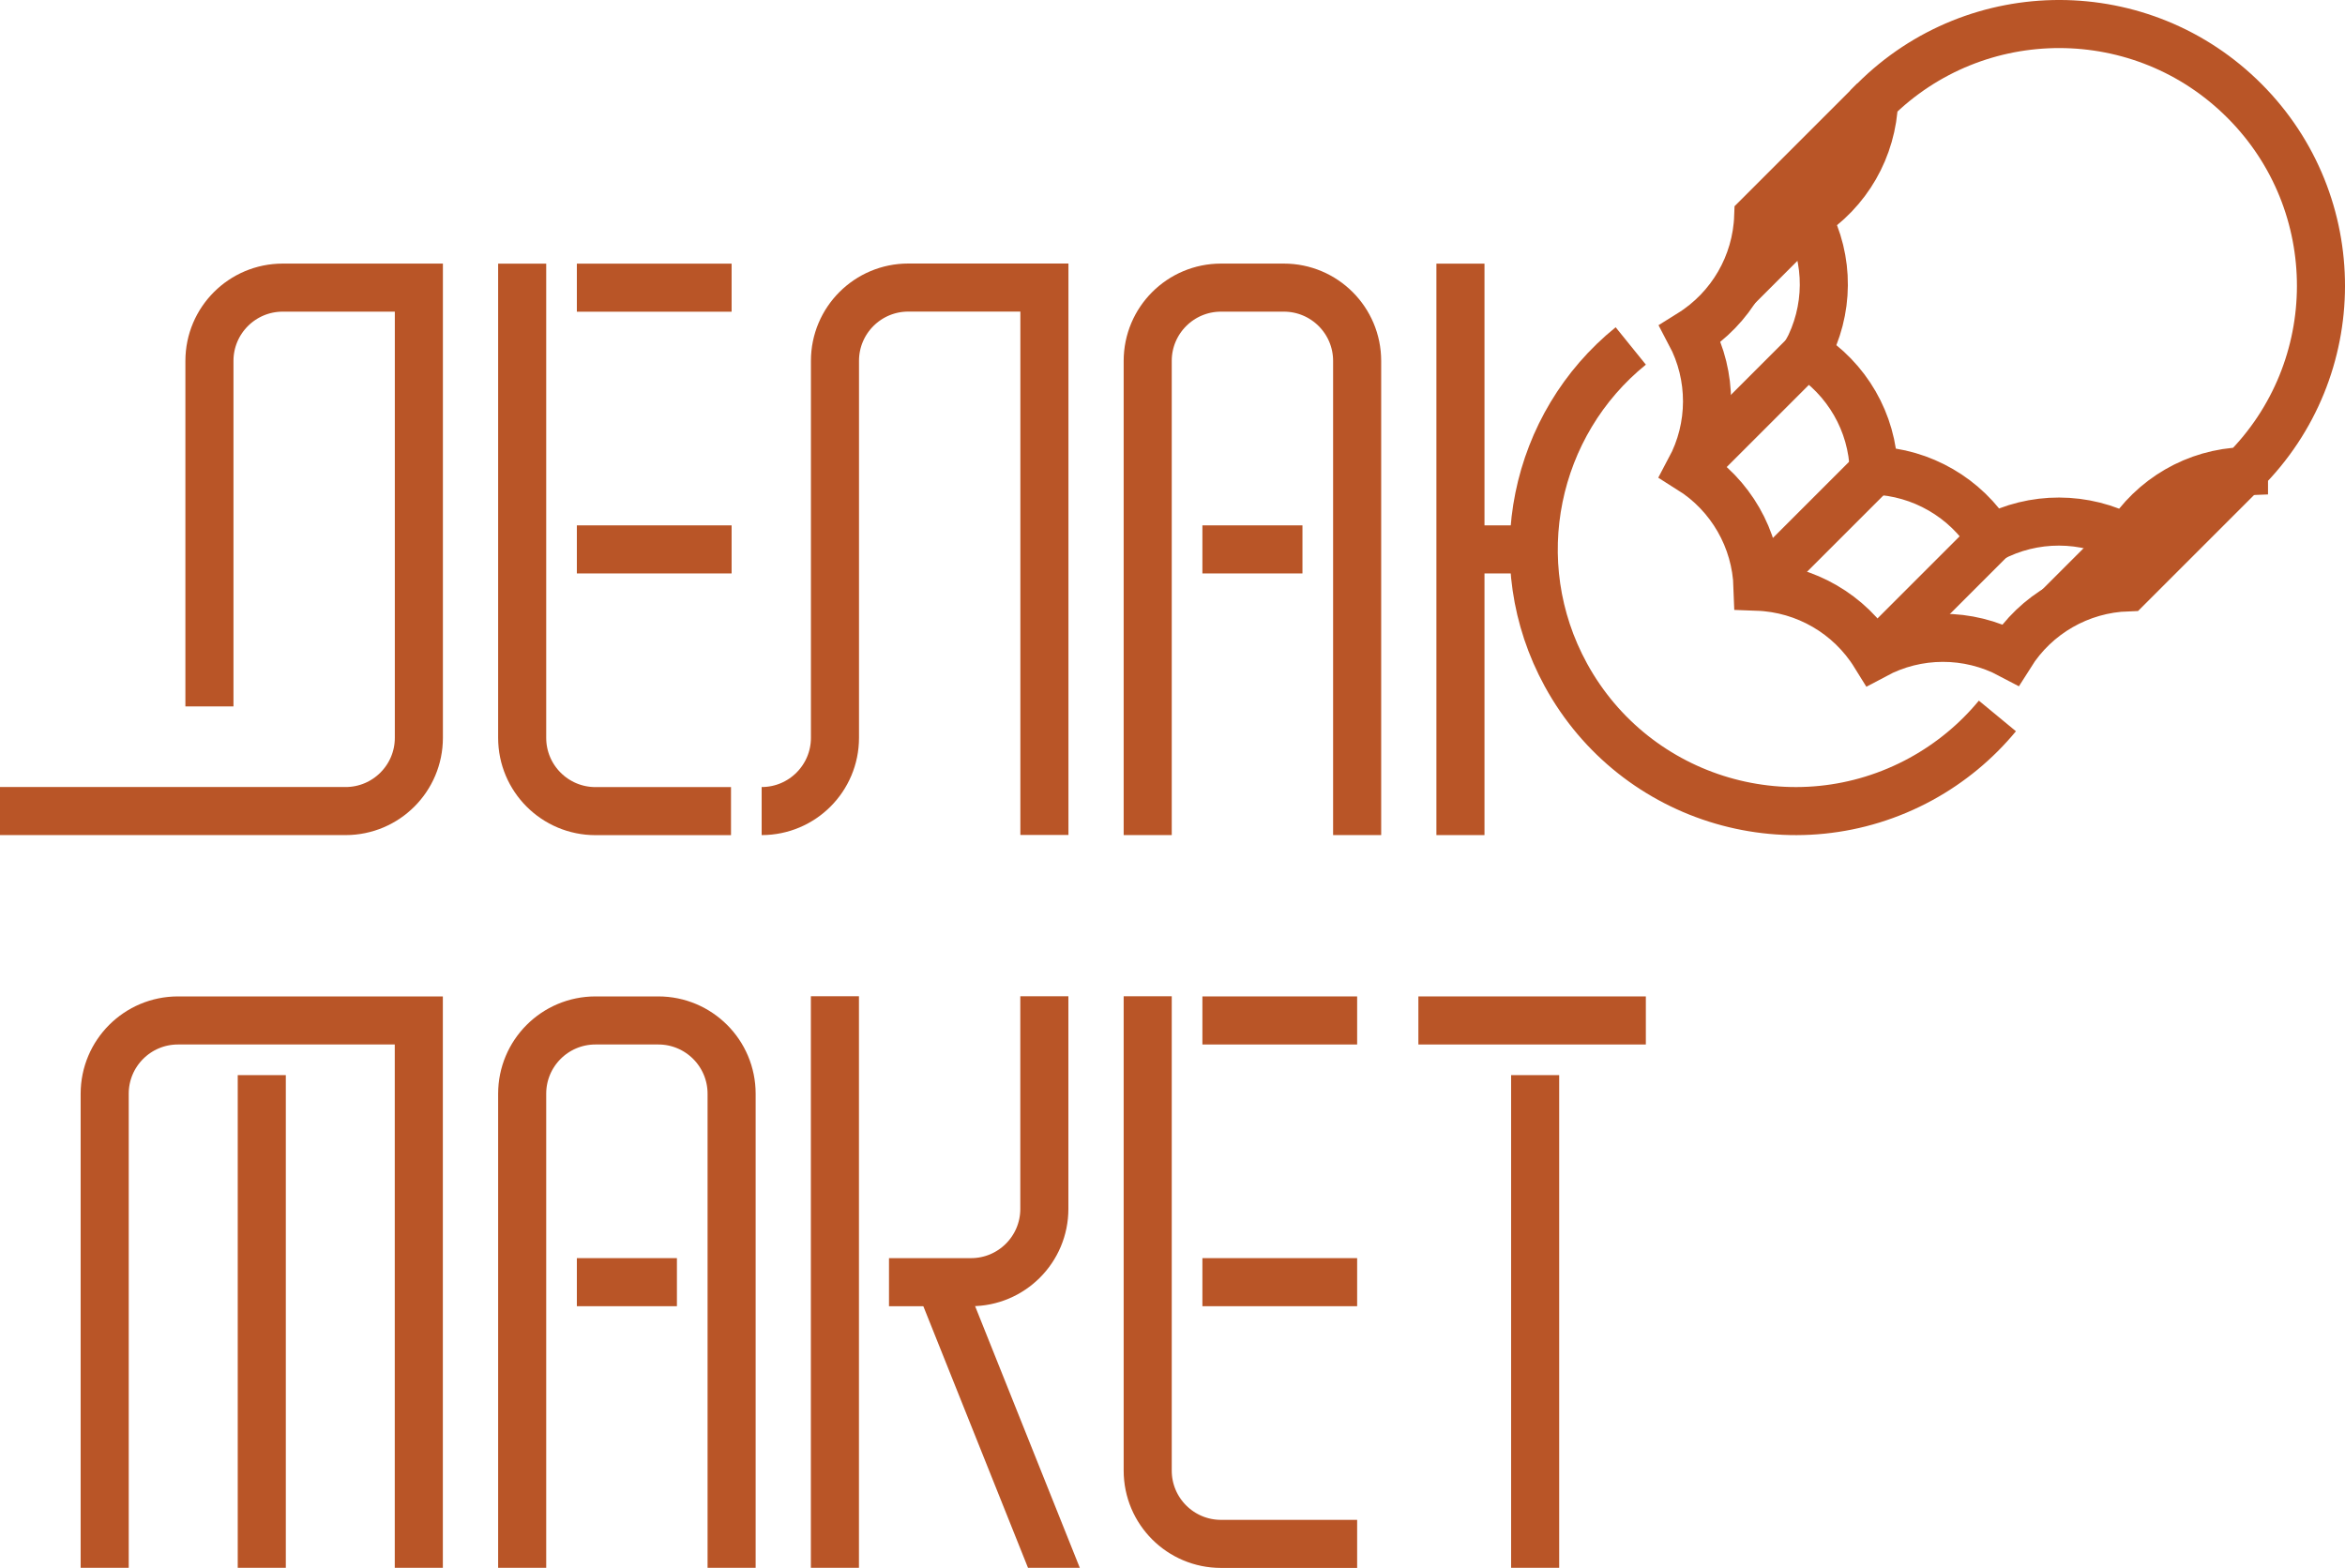
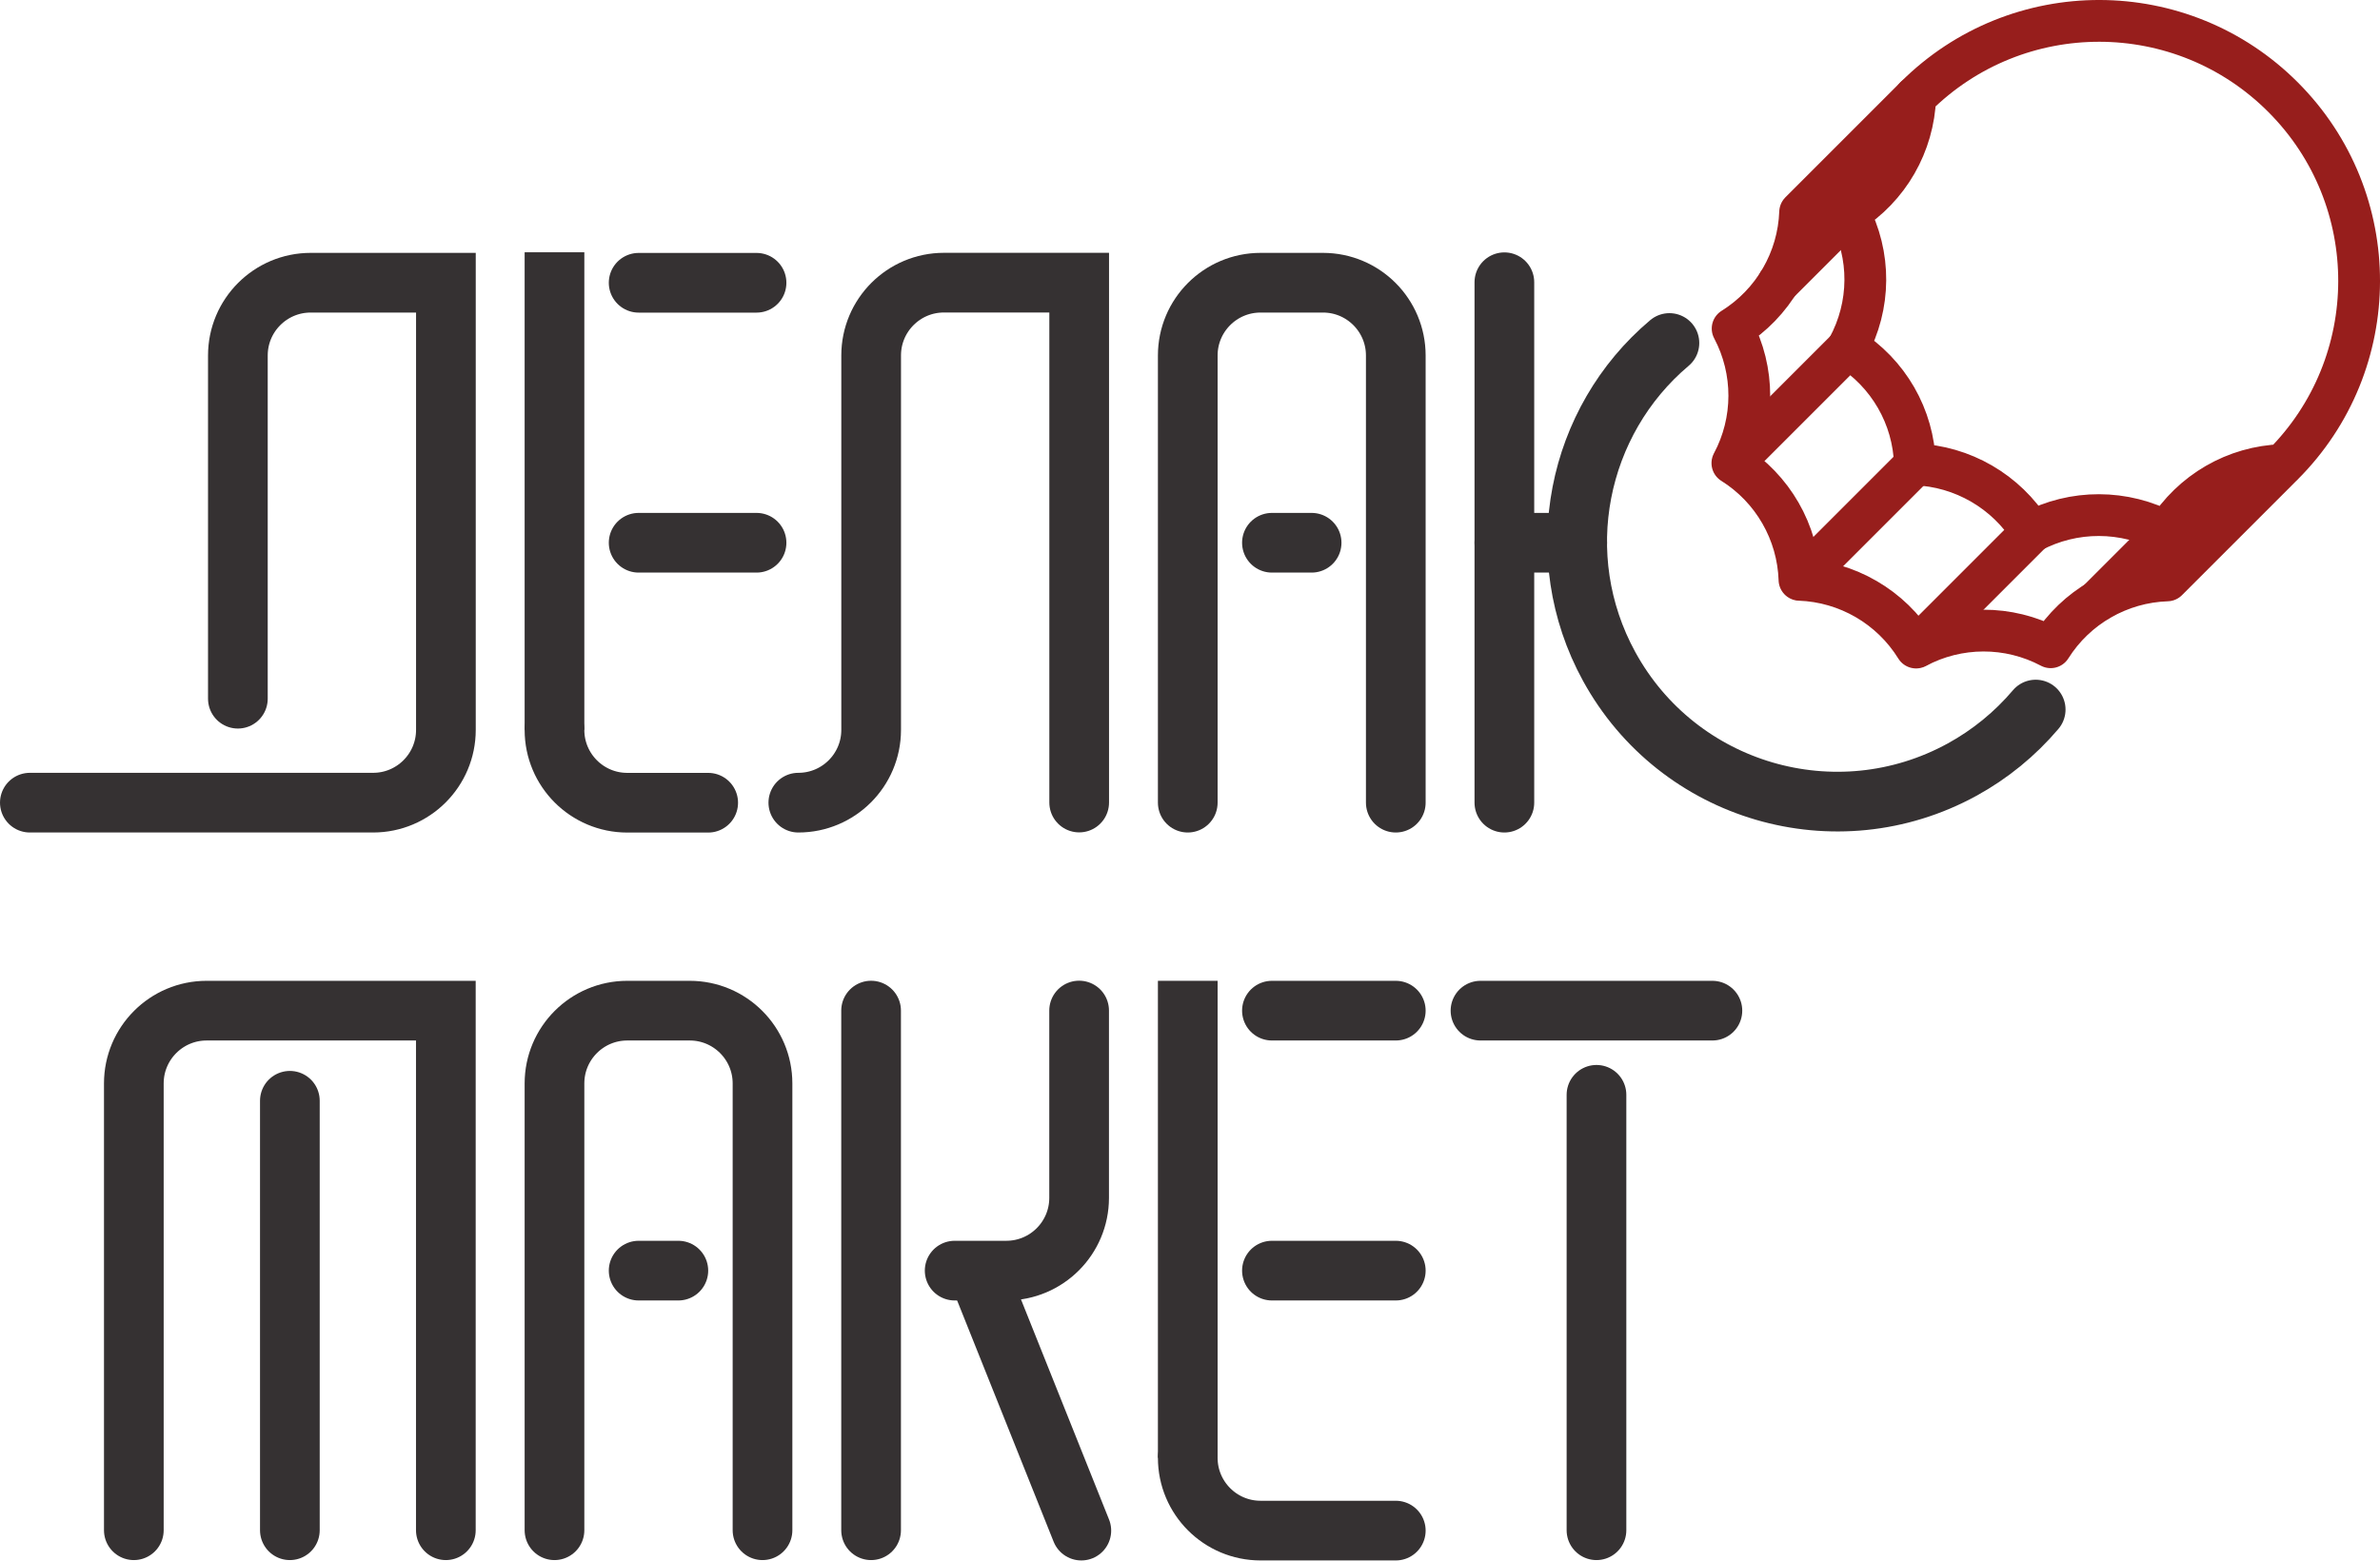
- <svg xmlns="http://www.w3.org/2000/svg" id="Layer_2" viewBox="0 0 390.21 260.96">
+ <svg xmlns="http://www.w3.org/2000/svg" viewBox="0 0 398.71 261.46">
  <defs>
    <style>
-       .cls-1 {
-         fill: #b95527;
+       .cls-1, .cls-2 {
+         stroke-linecap: round;
+       }
+ 
+       .cls-1, .cls-2, .cls-3 {
+         fill: none;
+       }
+ 
+       .cls-1, .cls-3 {
+         stroke: #353132;
+         stroke-miterlimit: 10;
+         stroke-width: 10px;
      }

      .cls-2 {
-         fill: none;
-         stroke: #b95527;
-         stroke-miterlimit: 10;
-         stroke-width: 8px;
+         stroke: #971e1c;
+         stroke-linejoin: round;
+         stroke-width: 7px;
      }
    </style>
  </defs>
-   <g id="ARC">
-     <path class="cls-2" d="M34.85,117.57v-57.5c0-6.74,5.46-12.2,12.2-12.2h22.65v74.92c0,6.74-5.46,12.2-12.2,12.2H0" />
+   <g id="A-DETL-THIN">
+     <g>
+       <g id="ARC">
+         <path class="cls-2" d="M382.4,77.91c17.04-16.98,17.09-44.56.1-61.6-16.98-17.04-44.56-17.09-61.6-.1-.02.02-.03.03-.05.05-.29,7.94-4.43,15.16-11.15,19.39,3.77,7.11,3.71,15.54-.14,22.61,6.79,4.26,11.01,11.53,11.24,19.55,7.98.29,15.29,4.53,19.51,11.31,7.07-3.77,15.59-3.74,22.65.04,4.24-6.77,11.46-10.98,19.44-11.24Z" />
+       </g>
+       <g id="LINE">
+         <line class="cls-2" x1="351.51" y1="100.6" x2="362.96" y2="89.15" />
+       </g>
+       <g id="LINE-2" data-name="LINE">
+         <line class="cls-2" x1="321.13" y1="108.37" x2="340.35" y2="89.15" />
+       </g>
+       <g id="LINE-3" data-name="LINE">
+         <line class="cls-2" x1="301.61" y1="97.09" x2="320.8" y2="77.9" />
+       </g>
+       <g id="LINE-4" data-name="LINE">
+         <line class="cls-2" x1="290.34" y1="77.56" x2="309.47" y2="58.43" />
+       </g>
+       <g id="ARC-2" data-name="ARC">
+         <path class="cls-2" d="M381.7,78.61l-18.64,18.64c-7.96.26-15.28,4.46-19.52,11.2-7.06-3.74-15.51-3.72-22.55.05-4.21-6.8-11.54-11.06-19.53-11.35-.26-7.98-4.48-15.31-11.24-19.55,3.76-7.04,3.78-15.49.04-22.55,6.78-4.22,11.02-11.53,11.31-19.51l19.29-19.29" />
+       </g>
+       <g id="LINE-5" data-name="LINE">
+         <line class="cls-2" x1="297.9" y1="47.45" x2="309.7" y2="35.65" />
+       </g>
+     </g>
  </g>
-   <g id="ARC-2" data-name="ARC">
-     <path class="cls-2" d="M86.89,43.88v78.92c0,6.74,5.46,12.2,12.2,12.2h22.55" />
-   </g>
-   <g id="LINE">
-     <line class="cls-2" x1="95.99" y1="47.88" x2="121.74" y2="47.88" />
-   </g>
-   <g id="LINE-2" data-name="LINE">
-     <line class="cls-2" x1="95.99" y1="91.44" x2="121.74" y2="91.44" />
-   </g>
-   <g id="ARC-3" data-name="ARC">
-     <path class="cls-2" d="M126.74,134.99c6.74,0,12.2-5.46,12.2-12.2v-62.73c0-6.74,5.46-12.2,12.2-12.2h22.65v91.11" />
-   </g>
-   <g id="ARC-4" data-name="ARC">
-     <path class="cls-2" d="M225.83,138.99V60.07c0-6.74-5.46-12.2-12.2-12.2h-10.45c-6.74,0-12.2,5.46-12.2,12.2v78.92" />
-   </g>
-   <g id="LINE-3" data-name="LINE">
-     <line class="cls-2" x1="243.02" y1="138.99" x2="243.02" y2="43.88" />
-   </g>
-   <g id="LINE-4" data-name="LINE">
-     <line class="cls-2" x1="243.02" y1="91.44" x2="255.22" y2="91.44" />
-   </g>
-   <g id="LINE-5" data-name="LINE">
-     <line class="cls-2" x1="200.08" y1="91.44" x2="216.73" y2="91.44" />
-   </g>
-   <g id="ARC-5" data-name="ARC">
-     <path class="cls-2" d="M69.69,260.94v-91.1H29.62c-6.74,0-12.2,5.46-12.2,12.2v78.9" />
-   </g>
-   <g id="LINE-6" data-name="LINE">
-     <line class="cls-2" x1="43.56" y1="260.94" x2="43.56" y2="178.94" />
-   </g>
-   <g id="ARC-6" data-name="ARC">
-     <path class="cls-2" d="M86.89,260.94v-78.9c0-6.74,5.46-12.2,12.2-12.2h10.45c6.74,0,12.2,5.46,12.2,12.2v78.9" />
-   </g>
-   <g id="LINE-7" data-name="LINE">
-     <line class="cls-2" x1="95.99" y1="213.4" x2="112.64" y2="213.4" />
-   </g>
-   <g id="LINE-8" data-name="LINE">
-     <line class="cls-2" x1="138.93" y1="260.94" x2="138.93" y2="165.81" />
-   </g>
-   <g id="ARC-7" data-name="ARC">
-     <path class="cls-2" d="M147.93,213.4h13.65c6.74,0,12.2-5.46,12.2-12.2v-35.39" />
-   </g>
-   <g id="LINE-9" data-name="LINE">
-     <polygon class="cls-1" points="171.06 260.94 152.64 214.89 160.07 211.92 179.68 260.94 171.06 260.94" />
-   </g>
-   <g id="ARC-8" data-name="ARC">
-     <path class="cls-2" d="M190.98,165.81v78.95c0,6.74,5.46,12.2,12.2,12.2h22.65" />
-   </g>
-   <g id="LINE-10" data-name="LINE">
-     <line class="cls-2" x1="200.08" y1="169.84" x2="225.83" y2="169.84" />
-   </g>
-   <g id="LINE-11" data-name="LINE">
-     <line class="cls-2" x1="200.08" y1="213.4" x2="225.83" y2="213.4" />
-   </g>
-   <g id="LINE-12" data-name="LINE">
-     <line class="cls-2" x1="236.02" y1="169.84" x2="273.87" y2="169.84" />
-   </g>
-   <g id="LINE-13" data-name="LINE">
-     <line class="cls-2" x1="255.45" y1="260.94" x2="255.45" y2="178.94" />
-   </g>
-   <g id="ARC-9" data-name="ARC">
-     <path class="cls-2" d="M271.36,57.58c-16.07,12.99-21.06,36-10.79,54.76,11.55,21.1,38.02,28.85,59.12,17.3,4.87-2.67,9.17-6.23,12.68-10.48" />
-   </g>
-   <g id="ARC-10" data-name="ARC">
-     <path class="cls-2" d="M373.4,78.41c17.04-16.98,17.09-44.56.1-61.6-16.98-17.04-44.56-17.09-61.6-.1-.02.02-.03.03-.05.05-.29,7.94-4.43,15.16-11.15,19.39,3.77,7.11,3.71,15.54-.14,22.61,6.79,4.26,11.01,11.53,11.24,19.55,7.98.29,15.29,4.53,19.51,11.31,7.07-3.77,15.59-3.74,22.65.04,4.24-6.77,11.46-10.98,19.44-11.24Z" />
-   </g>
-   <g id="LINE-14" data-name="LINE">
-     <line class="cls-2" x1="342.51" y1="101.1" x2="353.96" y2="89.65" />
-   </g>
-   <g id="LINE-15" data-name="LINE">
-     <line class="cls-2" x1="312.13" y1="108.87" x2="331.35" y2="89.65" />
-   </g>
-   <g id="LINE-16" data-name="LINE">
-     <line class="cls-2" x1="292.61" y1="97.59" x2="311.8" y2="78.4" />
-   </g>
-   <g id="LINE-17" data-name="LINE">
-     <line class="cls-2" x1="281.34" y1="78.06" x2="300.47" y2="58.93" />
-   </g>
-   <g id="ARC-11" data-name="ARC">
-     <path class="cls-2" d="M372.7,79.11l-18.64,18.64c-7.96.26-15.28,4.46-19.52,11.2-7.06-3.74-15.51-3.72-22.55.05-4.21-6.8-11.54-11.06-19.53-11.35-.26-7.98-4.48-15.31-11.24-19.55,3.76-7.04,3.78-15.49.04-22.55,6.78-4.22,11.02-11.53,11.31-19.51l19.29-19.29" />
-   </g>
-   <g id="LINE-18" data-name="LINE">
-     <line class="cls-2" x1="288.9" y1="47.95" x2="300.7" y2="36.15" />
+   <g id="Layer_2" data-name="Layer 2">
+     <g>
+       <g id="LINE-6" data-name="LINE">
+         <line class="cls-1" x1="164.72" y1="215.38" x2="181.15" y2="256.46" />
+       </g>
+       <g id="ARC-3" data-name="ARC">
+         <path class="cls-1" d="M279.67,57.47c-15.52,13.08-20.22,35.7-10.1,54.19,11.55,21.1,38.02,28.85,59.12,17.3,4.71-2.58,8.89-6,12.34-10.07" />
+       </g>
+       <g id="ARC-4" data-name="ARC">
+         <path class="cls-1" d="M39.85,117.07v-57.5c0-6.74,5.46-12.2,12.2-12.2h22.65v74.92c0,6.74-5.46,12.2-12.2,12.2H5" />
+       </g>
+       <path class="cls-1" d="M92.89,122.3c0,6.74,5.46,12.2,12.2,12.2h13.55" />
+       <path class="cls-3" d="M92.89,42.27v80.02" />
+       <g id="LINE-7" data-name="LINE">
+         <line class="cls-1" x1="106.99" y1="47.38" x2="126.74" y2="47.38" />
+       </g>
+       <g id="LINE-8" data-name="LINE">
+         <line class="cls-1" x1="106.99" y1="90.94" x2="126.74" y2="90.94" />
+       </g>
+       <g id="ARC-5" data-name="ARC">
+         <path class="cls-1" d="M133.74,134.49c6.74,0,12.2-5.46,12.2-12.2v-62.73c0-6.74,5.46-12.2,12.2-12.2h22.65v87.11" />
+       </g>
+       <g id="ARC-6" data-name="ARC">
+         <path class="cls-1" d="M233.83,134.49V59.57c0-6.74-5.46-12.2-12.2-12.2h-10.45c-6.74,0-12.2,5.46-12.2,12.2v74.92" />
+       </g>
+       <g id="LINE-9" data-name="LINE">
+         <line class="cls-1" x1="252.02" y1="134.49" x2="252.02" y2="47.29" />
+       </g>
+       <g id="LINE-10" data-name="LINE">
+         <line class="cls-1" x1="252.02" y1="90.94" x2="264.22" y2="90.94" />
+       </g>
+       <g id="LINE-11" data-name="LINE">
+         <line class="cls-1" x1="213.08" y1="90.94" x2="219.73" y2="90.94" />
+       </g>
+       <g id="ARC-7" data-name="ARC">
+         <path class="cls-1" d="M74.69,256.4v-87.06h-40.07c-6.74,0-12.2,5.46-12.2,12.2v74.86" />
+       </g>
+       <g id="LINE-12" data-name="LINE">
+         <line class="cls-1" x1="48.56" y1="256.4" x2="48.56" y2="184.44" />
+       </g>
+       <g id="ARC-8" data-name="ARC">
+         <path class="cls-1" d="M92.89,256.4v-74.86c0-6.74,5.46-12.2,12.2-12.2h10.45c6.74,0,12.2,5.46,12.2,12.2v74.86" />
+       </g>
+       <g id="LINE-13" data-name="LINE">
+         <line class="cls-1" x1="106.99" y1="212.9" x2="113.64" y2="212.9" />
+       </g>
+       <g id="LINE-14" data-name="LINE">
+         <line class="cls-1" x1="145.93" y1="256.4" x2="145.93" y2="169.33" />
+       </g>
+       <g id="ARC-9" data-name="ARC">
+         <path class="cls-1" d="M159.93,212.9h8.65c6.74,0,12.2-5.46,12.2-12.2v-31.38" />
+       </g>
+       <path class="cls-1" d="M198.98,244.26c0,6.74,5.46,12.2,12.2,12.2h22.65" />
+       <path class="cls-3" d="M198.98,164.34v79.92" />
+       <g id="LINE-15" data-name="LINE">
+         <line class="cls-1" x1="213.08" y1="169.34" x2="233.83" y2="169.34" />
+       </g>
+       <g id="LINE-16" data-name="LINE">
+         <line class="cls-1" x1="213.08" y1="212.9" x2="233.83" y2="212.9" />
+       </g>
+       <g id="LINE-17" data-name="LINE">
+         <line class="cls-1" x1="248.02" y1="169.34" x2="286.87" y2="169.34" />
+       </g>
+       <g id="LINE-18" data-name="LINE">
+         <line class="cls-1" x1="267.45" y1="256.4" x2="267.45" y2="183.44" />
+       </g>
+     </g>
  </g>
</svg>
